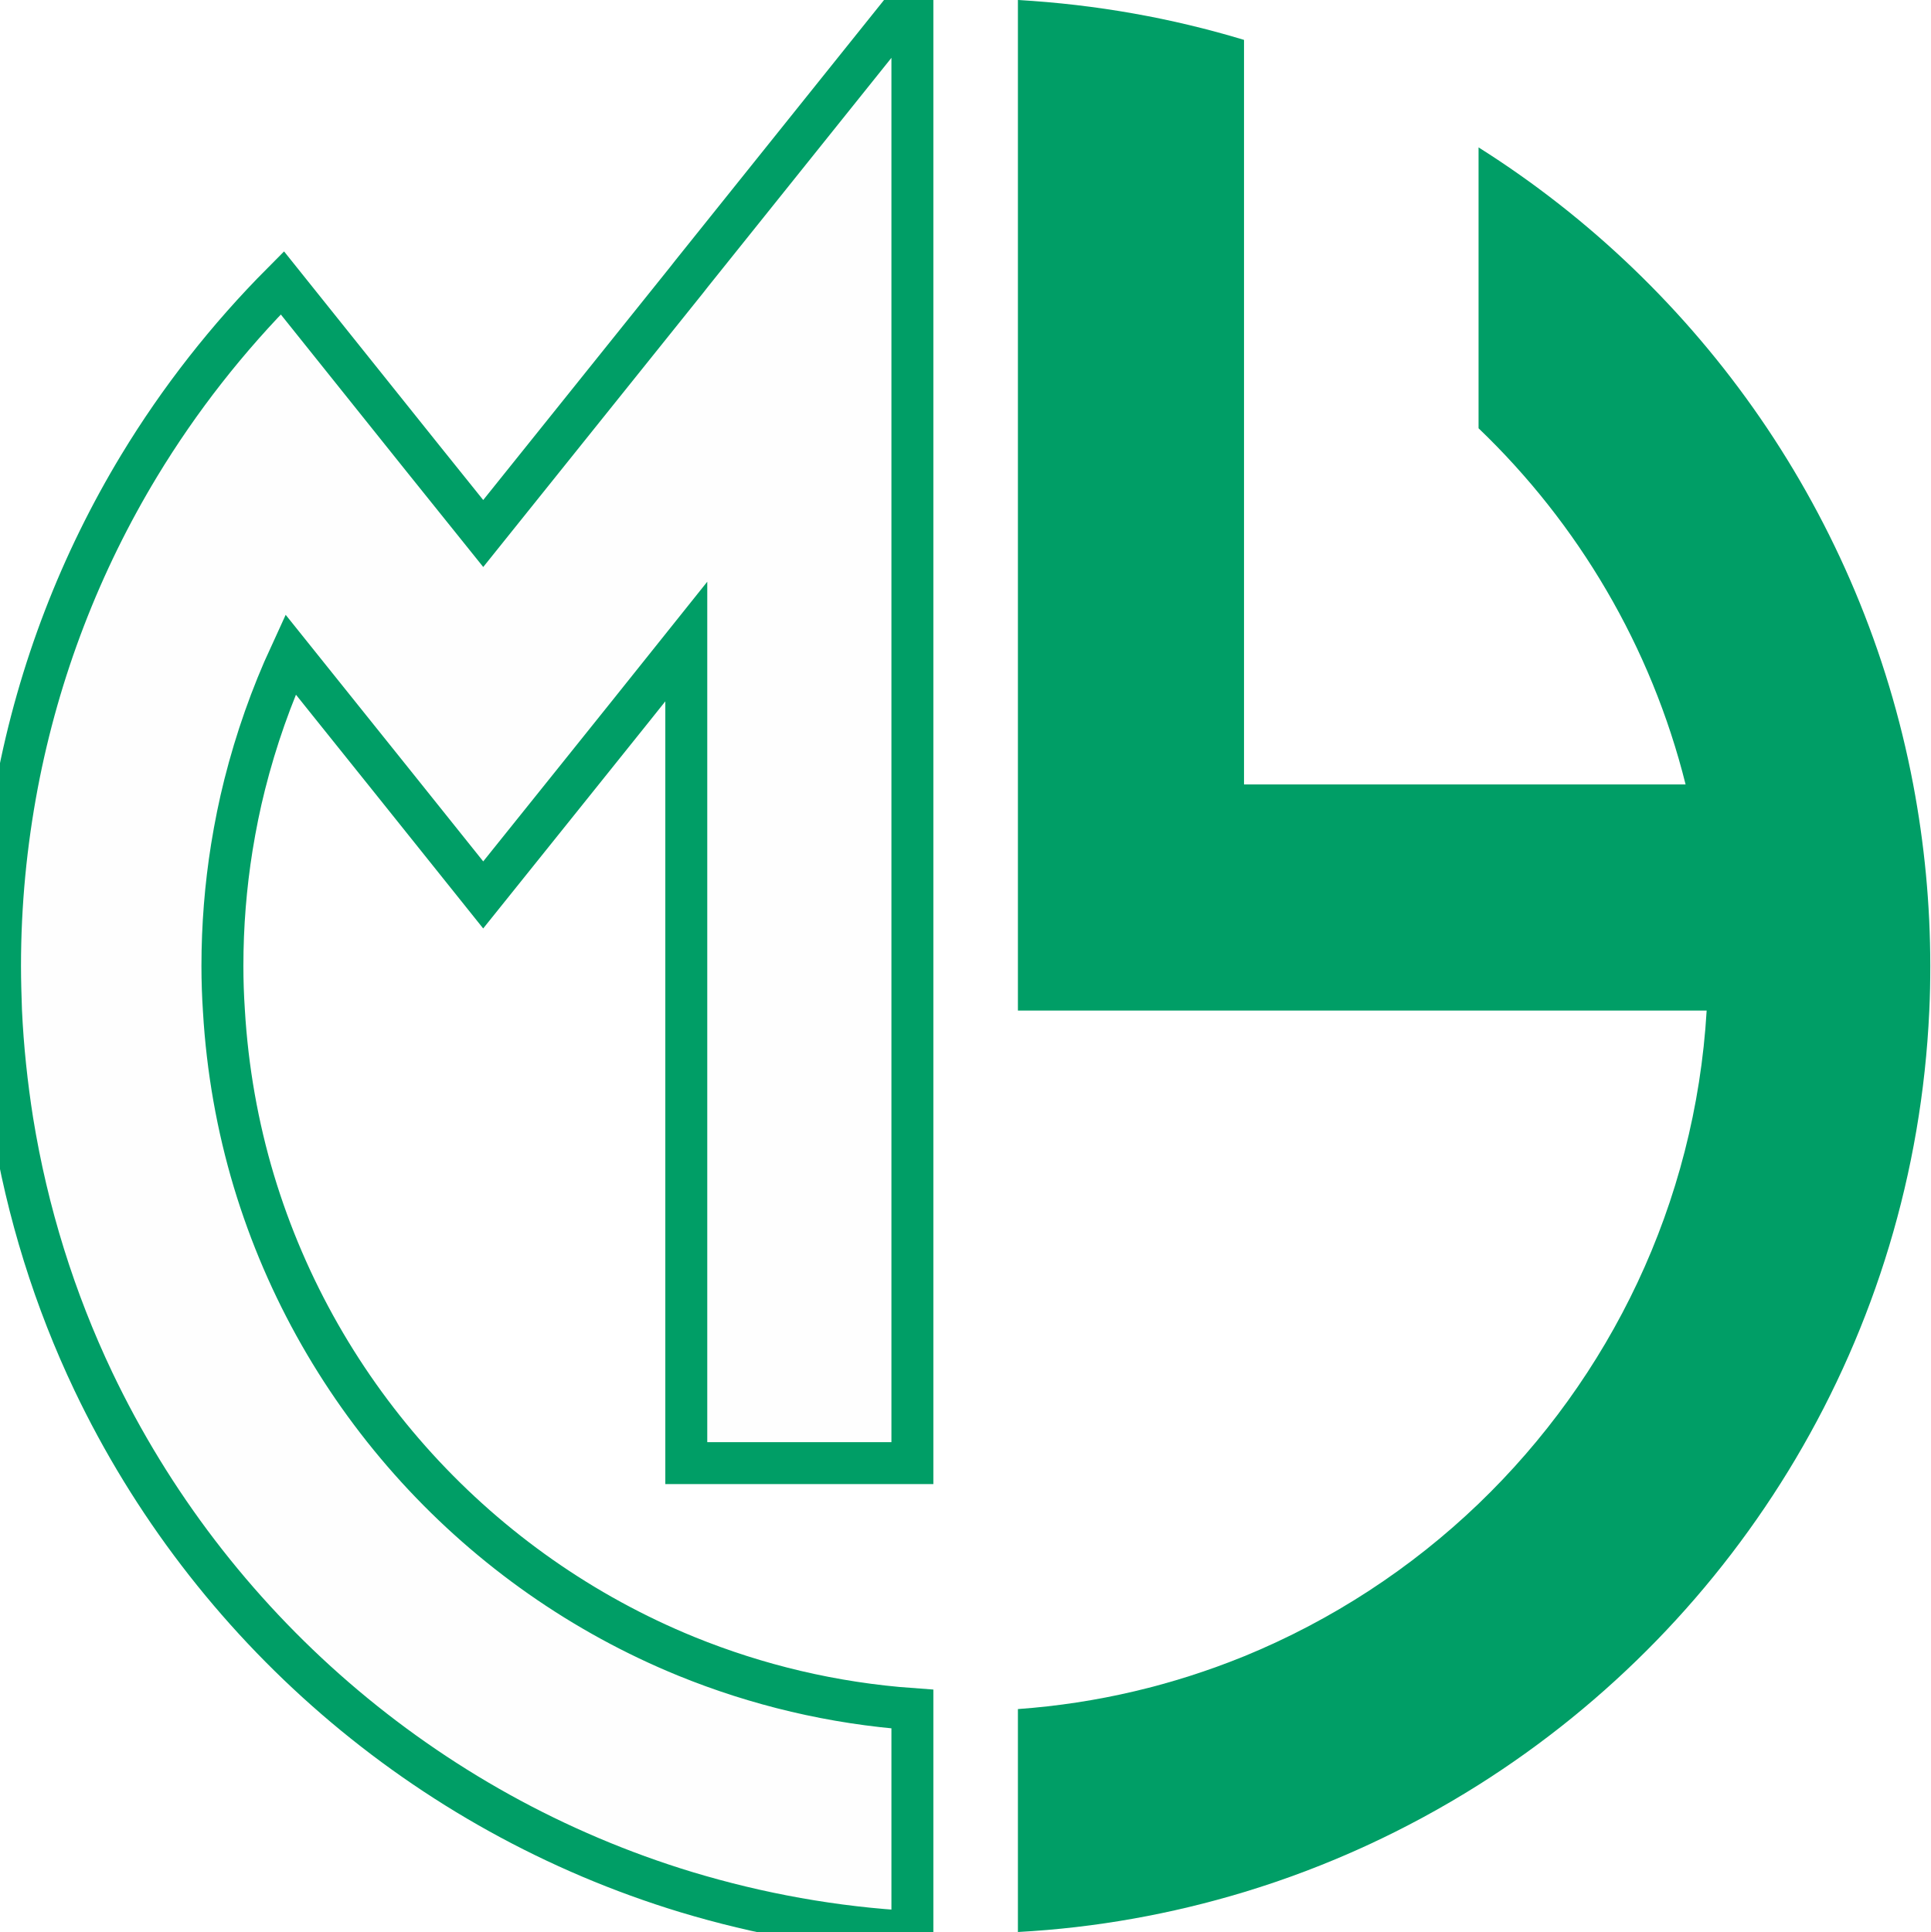
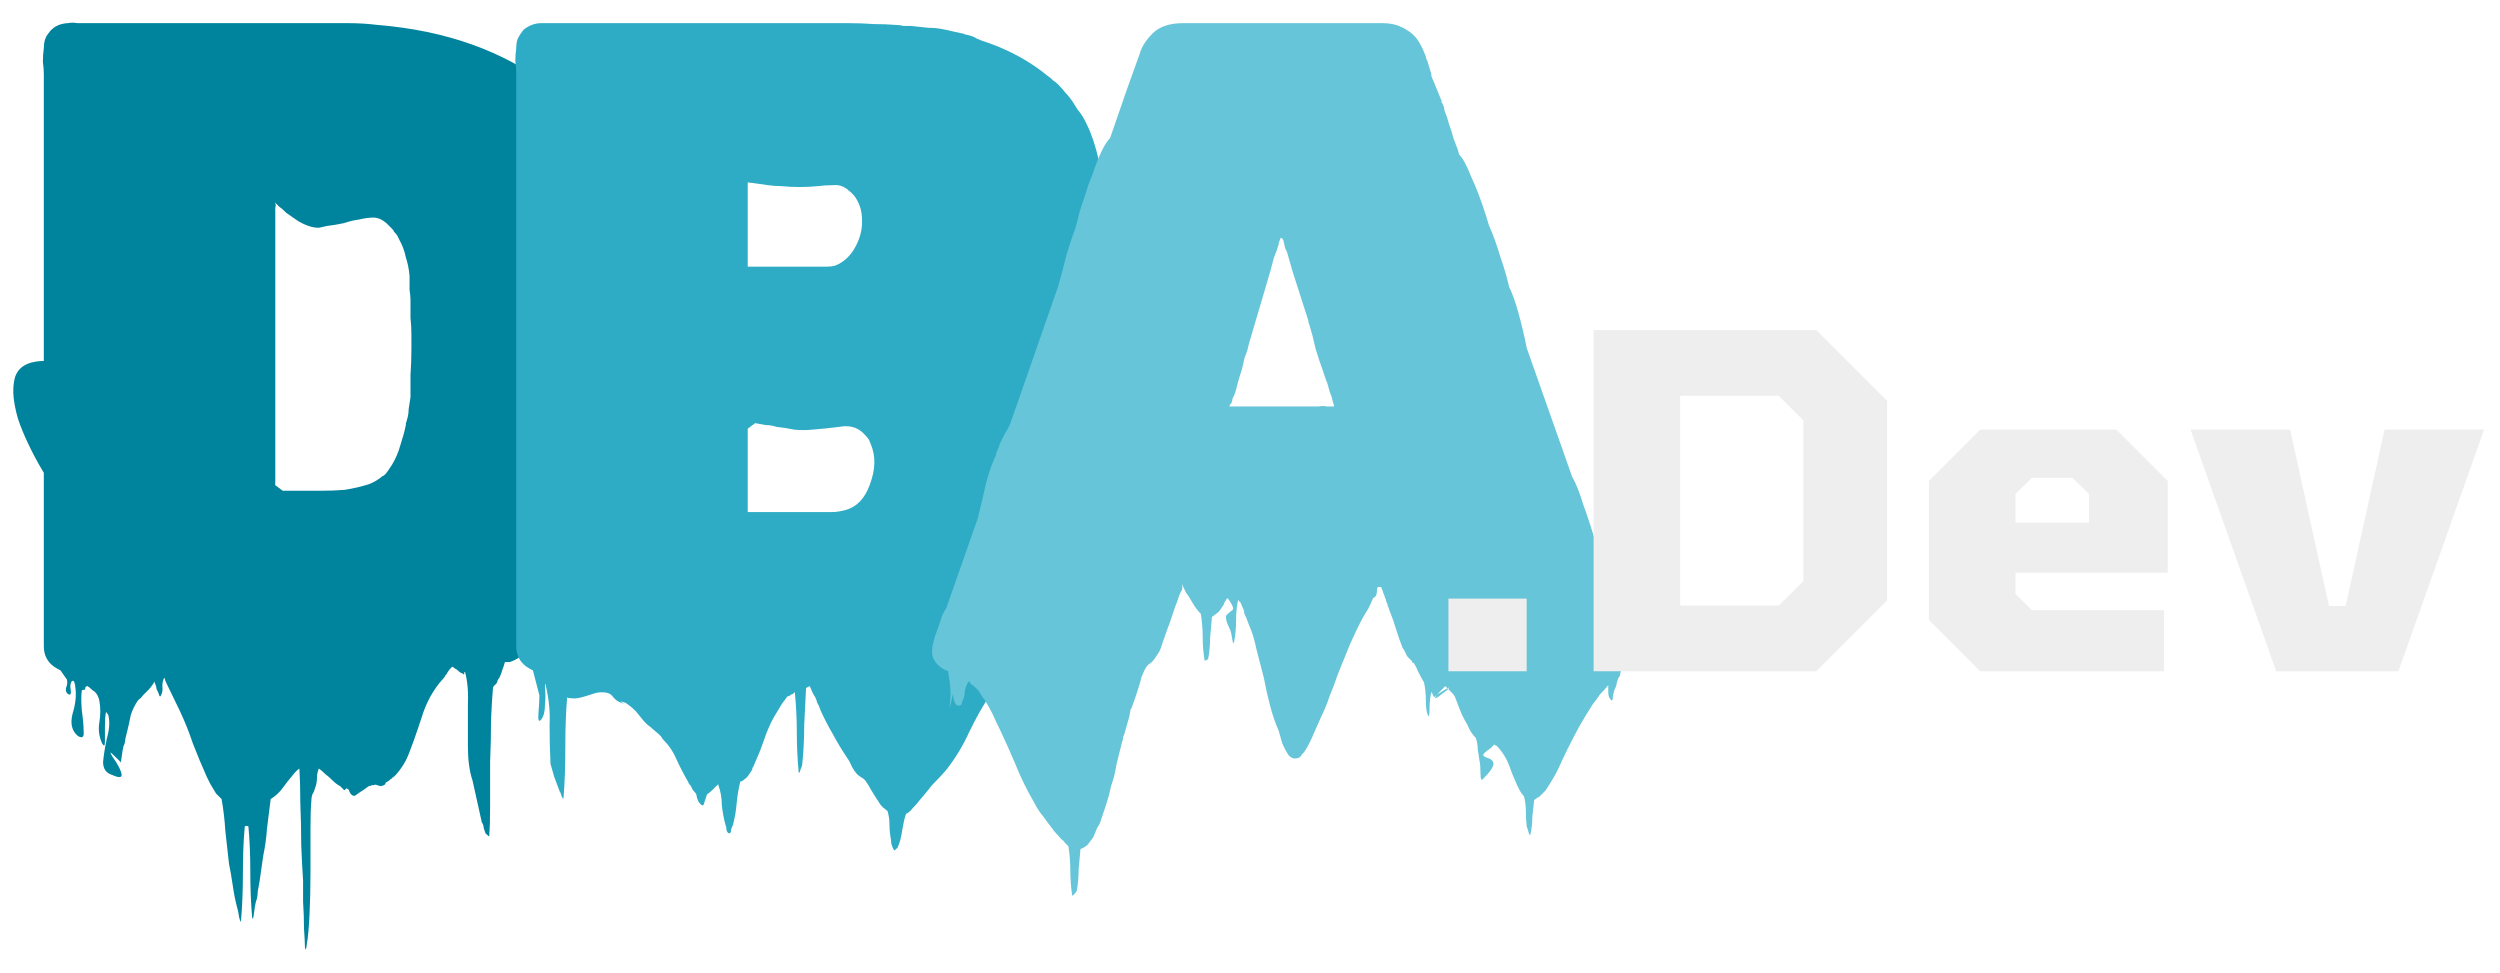
- <svg xmlns="http://www.w3.org/2000/svg" id="Layer_2" data-name="Layer 2" viewBox="0 0 920.55 921.26">
-   <defs>
-     <style>
-       .cls-1 {
-         fill: #009e66;
-       }
- 
-       .cls-1, .cls-2 {
-         fill-rule: evenodd;
-       }
- 
-       .cls-2 {
-         fill: #fefefe;
-         stroke: #009e66;
-         stroke-width: 20;
-       }
-     </style>
-   </defs>
-   <g id="Layer_1-2" data-name="Layer 1">
-     <g>
-       <path class="cls-1" d="m593.27,789.8c-33.66,13.7-69.92,22.44-107.83,25.16v106.3c37.32-2.01,73.46-8.62,107.83-19.02,39.8-12.05,77.36-29.41,111.85-51.14,123.9-78.19,207.87-213.66,214.96-369.21.35-7.09.47-14.17.47-21.26,0-29.53-2.83-58.46-8.15-86.57-24.21-127.68-101.1-236.81-207.28-303.78v133.94c47.48,45.47,82.32,104.06,98.74,169.84h-210.59V19.02c-34.37-10.39-70.51-16.89-107.83-19.02v481.89h328.46c-5.43,92.24-46.18,175.04-108.78,235.16-32.13,30.83-70.04,55.63-111.85,72.76h0Z" />
-       <path class="cls-2" d="m435.12,681.97v15.71h-107.83v-391.77l-27.76,34.72-26.81,33.43-42.28,52.68-42.17-52.68-26.81-33.43-22.91-28.58c-9.09,19.72-16.42,40.51-21.85,62.01-2.48,9.8-4.49,19.84-6.14,30-2.95,18.43-4.49,37.32-4.49,56.57,0,7.09.24,14.17.71,21.26,1.65,28.11,6.5,55.28,14.29,81.26,31.06,103.11,107.6,186.38,206.22,226.65,33.66,13.7,69.92,22.44,107.83,25.16v106.3c-37.32-2.01-73.35-8.62-107.83-19.02-124.84-37.91-227.36-127.32-282.76-243.54-18.43-38.74-31.54-80.43-38.62-124.13-2.72-17.24-4.61-34.84-5.43-52.68-.24-7.09-.47-14.17-.47-21.26,0-29.53,2.83-58.46,8.15-86.57,10.39-54.68,30.35-105.94,58.23-152.01,19.25-31.77,42.17-60.94,68.27-87.17l66.85,83.5,28.94,36.02,96.85-120.71,2.6-3.31L434.41,0h.47l.24.12v681.85Z" />
-     </g>
-   </g>
+ <svg xmlns="http://www.w3.org/2000/svg" width="108" height="42" viewBox="0 0 108 42" fill="none">
+   <path d="M27.893 15.32V16.56C27.893 16.987 27.879 17.467 27.853 18C27.853 18.533 27.813 19.027 27.733 19.48C27.653 19.96 27.559 20.427 27.453 20.88C27.346 21.307 27.213 21.733 27.053 22.16C26.946 22.453 26.853 22.72 26.773 22.96C26.693 23.173 26.586 23.347 26.453 23.48C26.453 23.507 26.439 23.52 26.413 23.52C26.413 23.52 26.413 23.533 26.413 23.56C26.226 23.907 26.053 24.187 25.893 24.4C25.786 24.587 25.653 24.773 25.493 24.96C25.333 25.12 25.173 25.28 25.013 25.44C24.879 25.573 24.733 25.707 24.573 25.84C24.439 25.973 24.306 26.107 24.173 26.24C24.173 26.24 24.159 26.24 24.133 26.24C24.133 26.24 24.133 26.253 24.133 26.28C23.999 26.413 23.866 26.613 23.733 26.88C23.706 26.907 23.693 26.933 23.693 26.96C23.693 26.987 23.679 27.013 23.653 27.04L23.533 27.24C23.506 27.267 23.479 27.307 23.453 27.36C23.453 27.387 23.439 27.4 23.413 27.4C23.306 27.587 23.173 27.76 23.013 27.92C22.879 28.027 22.719 28.16 22.533 28.32C22.373 28.453 22.199 28.547 22.013 28.6H21.813C21.786 28.707 21.746 28.827 21.693 28.96C21.666 29.067 21.626 29.173 21.573 29.28C21.546 29.307 21.519 29.347 21.493 29.4C21.493 29.453 21.466 29.507 21.413 29.56C21.386 29.587 21.359 29.613 21.333 29.64C21.306 29.667 21.293 29.707 21.293 29.76C21.266 30.053 21.239 30.493 21.213 31.08C21.213 31.667 21.199 32.28 21.173 32.92C21.173 33.587 21.173 34.213 21.173 34.8C21.173 35.387 21.159 35.827 21.133 36.12C21.133 36.147 21.079 36.107 20.973 36C20.946 35.92 20.919 35.84 20.893 35.76C20.893 35.68 20.866 35.6 20.813 35.52L20.413 33.72C20.279 33.32 20.213 32.827 20.213 32.24C20.213 31.653 20.213 31.067 20.213 30.48C20.239 29.92 20.199 29.44 20.093 29.04C20.093 29.04 20.079 29.04 20.053 29.04C20.053 29.067 20.053 29.093 20.053 29.12C20.053 29.147 20.039 29.147 20.013 29.12C19.986 29.093 19.959 29.08 19.933 29.08C19.879 29.053 19.826 29.013 19.773 28.96C19.746 28.933 19.706 28.907 19.653 28.88C19.626 28.853 19.586 28.827 19.533 28.8C19.426 28.907 19.346 29.013 19.293 29.12C19.239 29.173 19.213 29.213 19.213 29.24L18.973 29.52C18.679 29.893 18.453 30.307 18.293 30.76L18.053 31.48C17.946 31.8 17.826 32.133 17.693 32.48C17.559 32.853 17.359 33.187 17.093 33.48C16.933 33.64 16.866 33.693 16.893 33.64C16.946 33.613 16.973 33.587 16.973 33.56L16.813 33.72C16.706 33.773 16.653 33.813 16.653 33.84C16.653 33.893 16.586 33.933 16.453 33.96C16.426 33.96 16.373 33.947 16.293 33.92C16.239 33.893 16.186 33.893 16.133 33.92C16.106 33.92 16.079 33.92 16.053 33.92C16.026 33.947 15.986 33.96 15.933 33.96L15.653 34.16C15.599 34.187 15.519 34.24 15.413 34.32C15.333 34.4 15.253 34.4 15.173 34.32C15.146 34.293 15.119 34.253 15.093 34.2C15.093 34.147 15.066 34.107 15.013 34.08C14.986 34.053 14.959 34.053 14.933 34.08C14.906 34.133 14.879 34.147 14.853 34.12C14.826 34.093 14.799 34.067 14.773 34.04C14.746 34.013 14.719 33.987 14.693 33.96C14.586 33.907 14.479 33.827 14.373 33.72C14.266 33.613 14.159 33.52 14.053 33.44C13.946 33.333 13.853 33.253 13.773 33.2C13.719 33.333 13.693 33.467 13.693 33.6C13.693 33.76 13.666 33.907 13.613 34.04C13.586 34.147 13.546 34.24 13.493 34.32C13.466 34.4 13.453 34.48 13.453 34.56C13.426 34.853 13.413 35.28 13.413 35.84C13.413 36.427 13.413 37.04 13.413 37.68C13.413 38.32 13.399 38.92 13.373 39.48C13.346 40.067 13.306 40.507 13.253 40.8C13.226 41.04 13.199 41.08 13.173 40.92C13.173 40.76 13.159 40.493 13.133 40.12C13.133 39.747 13.119 39.36 13.093 38.96C13.093 38.587 13.093 38.28 13.093 38.04C13.066 37.64 13.039 37.133 13.013 36.52C13.013 35.907 12.999 35.293 12.973 34.68C12.973 34.093 12.959 33.6 12.933 33.2C12.826 33.28 12.733 33.373 12.653 33.48C12.493 33.667 12.346 33.853 12.213 34.04C12.079 34.227 11.906 34.387 11.693 34.52C11.666 34.733 11.639 34.947 11.613 35.16C11.586 35.373 11.559 35.587 11.533 35.8C11.506 36.2 11.453 36.587 11.373 36.96C11.319 37.333 11.266 37.707 11.213 38.08C11.186 38.24 11.159 38.387 11.133 38.52C11.133 38.68 11.106 38.827 11.053 38.96C11.026 39.067 10.999 39.227 10.973 39.44C10.946 39.68 10.919 39.747 10.893 39.64C10.839 39.027 10.813 38.36 10.813 37.64C10.813 36.947 10.786 36.307 10.733 35.72C10.733 35.693 10.706 35.68 10.653 35.68C10.599 35.68 10.573 35.693 10.573 35.72C10.519 36.307 10.493 36.973 10.493 37.72C10.493 38.467 10.466 39.147 10.413 39.76C10.413 39.867 10.386 39.827 10.333 39.64C10.306 39.453 10.279 39.32 10.253 39.24C10.173 38.947 10.106 38.613 10.053 38.24C9.999 37.867 9.946 37.56 9.893 37.32C9.839 36.84 9.786 36.36 9.733 35.88C9.706 35.427 9.653 34.973 9.573 34.52L9.333 34.28C9.253 34.147 9.173 34.013 9.093 33.88C9.039 33.773 8.986 33.667 8.933 33.56C8.719 33.08 8.519 32.6 8.333 32.12C8.173 31.64 7.986 31.173 7.773 30.72L7.173 29.48C7.146 29.427 7.133 29.387 7.133 29.36C7.133 29.333 7.119 29.307 7.093 29.28C7.039 29.387 7.013 29.507 7.013 29.64C7.039 29.8 7.013 29.947 6.933 30.08C6.906 30.107 6.879 30.067 6.853 29.96C6.826 29.88 6.799 29.827 6.773 29.8C6.746 29.64 6.706 29.52 6.653 29.44C6.653 29.493 6.626 29.547 6.573 29.6C6.546 29.653 6.493 29.72 6.413 29.8C6.333 29.88 6.253 29.96 6.173 30.04C6.119 30.12 6.053 30.187 5.973 30.24C5.839 30.427 5.733 30.64 5.653 30.88C5.599 31.147 5.546 31.387 5.493 31.6C5.466 31.707 5.439 31.813 5.413 31.92C5.413 32.027 5.386 32.133 5.333 32.24C5.306 32.347 5.279 32.507 5.253 32.72C5.226 32.933 5.199 32.987 5.173 32.88C4.879 32.587 4.746 32.467 4.773 32.52C4.799 32.6 4.879 32.733 5.013 32.92C5.146 33.133 5.226 33.307 5.253 33.44C5.279 33.6 5.146 33.613 4.853 33.48C4.586 33.4 4.453 33.213 4.453 32.92C4.479 32.627 4.533 32.293 4.613 31.92C4.719 31.547 4.746 31.227 4.693 30.96C4.693 30.907 4.666 30.853 4.613 30.8C4.586 30.747 4.573 30.747 4.573 30.8C4.546 30.933 4.533 31.133 4.533 31.4C4.533 31.667 4.533 31.88 4.533 32.04C4.533 32.227 4.493 32.253 4.413 32.12C4.279 31.827 4.239 31.52 4.293 31.2C4.346 30.88 4.346 30.573 4.293 30.28C4.266 30.12 4.199 29.987 4.093 29.88C4.039 29.853 3.986 29.813 3.933 29.76C3.879 29.707 3.826 29.667 3.773 29.64C3.746 29.64 3.719 29.653 3.693 29.68C3.693 29.733 3.679 29.773 3.653 29.8C3.573 29.8 3.533 29.813 3.533 29.84C3.506 30.053 3.506 30.333 3.533 30.68C3.586 31.053 3.613 31.36 3.613 31.6C3.639 31.84 3.559 31.907 3.373 31.8C3.106 31.587 3.026 31.267 3.133 30.84C3.266 30.413 3.306 30.027 3.253 29.68C3.253 29.627 3.239 29.56 3.213 29.48C3.186 29.4 3.146 29.387 3.093 29.44C3.039 29.52 3.026 29.64 3.053 29.8C3.079 29.96 3.053 30.027 2.973 30C2.866 29.947 2.826 29.853 2.853 29.72C2.906 29.587 2.919 29.467 2.893 29.36L2.613 28.96C2.506 28.907 2.413 28.853 2.333 28.8C2.039 28.587 1.893 28.293 1.893 27.92V20.4C1.386 19.573 1.013 18.8 0.773 18.08C0.559 17.333 0.519 16.733 0.653 16.28C0.813 15.827 1.226 15.6 1.893 15.6V3.2C1.893 3.04 1.879 2.867 1.853 2.68C1.853 2.467 1.866 2.267 1.893 2.08C1.893 1.813 1.959 1.6 2.093 1.44C2.199 1.28 2.346 1.16 2.533 1.08C2.693 1.027 2.826 1 2.933 1C3.066 0.973 3.199 0.973 3.333 1C3.493 1 3.639 1 3.773 1H13.773C14.199 1 14.626 1 15.053 1C15.479 1 15.906 1.027 16.333 1.08C19.266 1.32 21.733 2.2 23.733 3.72C23.893 3.827 24.013 3.92 24.093 4C24.173 4.053 24.239 4.107 24.293 4.16C24.773 4.56 25.239 5.053 25.693 5.64C26.013 5.987 26.279 6.387 26.493 6.84C26.999 7.773 27.373 8.827 27.613 10C27.613 10.027 27.613 10.04 27.613 10.04C27.639 10.04 27.653 10.053 27.653 10.08C27.679 10.187 27.706 10.307 27.733 10.44C27.759 10.547 27.773 10.667 27.773 10.8C27.853 11.147 27.893 11.52 27.893 11.92C27.946 13.173 27.946 14.307 27.893 15.32ZM12.053 8.92L11.813 8.68C11.519 8.387 11.399 8.253 11.453 8.28C11.506 8.307 11.599 8.4 11.733 8.56C11.893 8.72 11.946 8.853 11.893 8.96V20.72C11.893 22.667 11.666 24.093 11.213 25C10.786 25.907 10.199 26.4 9.453 26.48C8.733 26.56 7.946 26.36 7.093 25.88C6.239 25.373 5.399 24.693 4.573 23.84C3.746 22.987 2.999 22.08 2.333 21.12C1.693 20.16 1.213 19.253 0.893 18.4C0.573 17.52 0.493 16.827 0.653 16.32C0.839 15.787 1.333 15.547 2.133 15.6C2.933 15.627 4.119 16.067 5.693 16.92C7.293 17.747 9.359 19.093 11.893 20.96L12.213 21.2H13.893C14.239 21.2 14.573 21.187 14.893 21.16C15.239 21.107 15.586 21.027 15.933 20.92C16.146 20.84 16.346 20.72 16.533 20.56C16.559 20.56 16.573 20.56 16.573 20.56C16.573 20.533 16.586 20.52 16.613 20.52C16.666 20.467 16.719 20.4 16.773 20.32C16.826 20.24 16.879 20.16 16.933 20.08C17.093 19.813 17.213 19.533 17.293 19.24C17.399 18.92 17.479 18.627 17.533 18.36C17.533 18.333 17.533 18.307 17.533 18.28C17.559 18.227 17.573 18.187 17.573 18.16C17.626 18 17.653 17.84 17.653 17.68C17.679 17.493 17.706 17.32 17.733 17.16C17.733 16.867 17.733 16.547 17.733 16.2C17.759 15.827 17.773 15.453 17.773 15.08V14.48C17.773 14.213 17.759 13.96 17.733 13.72C17.733 13.453 17.733 13.187 17.733 12.92C17.733 12.84 17.719 12.707 17.693 12.52C17.693 12.307 17.693 12.107 17.693 11.92C17.666 11.627 17.613 11.36 17.533 11.12C17.479 10.853 17.386 10.6 17.253 10.36C17.253 10.36 17.226 10.307 17.173 10.2C17.146 10.147 17.093 10.08 17.013 10C17.013 9.973 16.986 9.933 16.933 9.88L16.693 9.64C16.506 9.48 16.319 9.4 16.133 9.4C15.946 9.4 15.746 9.427 15.533 9.48C15.319 9.507 15.093 9.56 14.853 9.64C14.613 9.693 14.373 9.733 14.133 9.76C14.026 9.787 13.906 9.813 13.773 9.84C13.666 9.84 13.559 9.827 13.453 9.8C13.266 9.747 13.079 9.667 12.893 9.56C12.706 9.427 12.533 9.307 12.373 9.2C12.239 9.067 12.133 8.973 12.053 8.92Z" fill="#00849E" />
+   <path d="M48.342 20.8C48.342 21.333 48.262 21.947 48.102 22.64C47.702 24.267 46.902 25.6 45.702 26.64C45.675 26.667 45.649 26.693 45.622 26.72C45.595 26.747 45.569 26.773 45.542 26.8C45.542 27.12 45.582 27.48 45.662 27.88C45.742 28.253 45.782 28.613 45.782 28.96C45.809 29.307 45.689 29.587 45.422 29.8C45.209 29.987 45.089 29.933 45.062 29.64C45.062 29.347 45.102 28.96 45.182 28.48C45.262 28 45.302 27.587 45.302 27.24C45.089 27.72 44.822 28.147 44.502 28.52C44.475 28.547 44.435 28.587 44.382 28.64C44.329 28.693 44.275 28.747 44.222 28.8C44.142 28.88 44.102 28.92 44.102 28.92C44.075 28.813 44.049 28.72 44.022 28.64C44.022 28.533 44.022 28.427 44.022 28.32C43.809 28.587 43.595 28.853 43.382 29.12C43.195 29.413 42.995 29.707 42.782 30C42.435 30.533 42.129 31.08 41.862 31.64C41.595 32.227 41.262 32.773 40.862 33.28C40.675 33.493 40.475 33.707 40.262 33.92C40.075 34.16 39.889 34.387 39.702 34.6C39.622 34.707 39.529 34.813 39.422 34.92C39.342 35.027 39.249 35.107 39.142 35.16C39.089 35.293 39.035 35.52 38.982 35.84C38.929 36.187 38.862 36.44 38.782 36.6C38.782 36.627 38.755 36.653 38.702 36.68C38.675 36.733 38.649 36.747 38.622 36.72C38.569 36.64 38.529 36.547 38.502 36.44C38.502 36.333 38.489 36.227 38.462 36.12C38.435 35.933 38.422 35.747 38.422 35.56C38.422 35.4 38.395 35.227 38.342 35.04C38.315 35.013 38.249 34.96 38.142 34.88C38.062 34.8 38.009 34.733 37.982 34.68C37.955 34.653 37.942 34.627 37.942 34.6C37.942 34.6 37.929 34.587 37.902 34.56L37.702 34.24C37.649 34.16 37.595 34.067 37.542 33.96C37.489 33.88 37.435 33.8 37.382 33.72C37.382 33.72 37.355 33.693 37.302 33.64C37.249 33.613 37.169 33.56 37.062 33.48C36.955 33.373 36.862 33.24 36.782 33.08C36.729 32.947 36.662 32.827 36.582 32.72C36.369 32.4 36.169 32.067 35.982 31.72C35.795 31.4 35.622 31.067 35.462 30.72C35.409 30.56 35.355 30.44 35.302 30.36C35.275 30.227 35.222 30.107 35.142 30C35.089 29.893 35.035 29.773 34.982 29.64L34.822 29.72C34.795 30.253 34.769 30.787 34.742 31.32C34.742 31.88 34.715 32.427 34.662 32.96C34.662 33.04 34.635 33.133 34.582 33.24C34.555 33.373 34.529 33.413 34.502 33.36C34.449 32.773 34.422 32.2 34.422 31.64C34.422 31.08 34.395 30.52 34.342 29.96C34.342 29.907 34.329 29.893 34.302 29.92C34.275 29.973 34.235 30 34.182 30C34.129 30.053 34.075 30.08 34.022 30.08L33.782 30.4L33.422 31C33.262 31.293 33.129 31.6 33.022 31.92C32.915 32.24 32.795 32.547 32.662 32.84L32.542 33.12C32.542 33.147 32.529 33.16 32.502 33.16C32.502 33.187 32.502 33.213 32.502 33.24C32.449 33.32 32.395 33.4 32.342 33.48C32.289 33.56 32.222 33.627 32.142 33.68C32.089 33.733 32.035 33.76 31.982 33.76C31.902 34.08 31.849 34.4 31.822 34.72C31.795 35.04 31.742 35.347 31.662 35.64C31.635 35.693 31.609 35.76 31.582 35.84C31.582 35.947 31.555 36 31.502 36C31.449 36 31.409 35.947 31.382 35.84C31.382 35.76 31.369 35.693 31.342 35.64C31.262 35.347 31.209 35.053 31.182 34.76C31.182 34.467 31.129 34.173 31.022 33.88C30.942 33.96 30.862 34.04 30.782 34.12C30.702 34.2 30.622 34.267 30.542 34.32C30.515 34.4 30.475 34.52 30.422 34.68C30.395 34.84 30.315 34.827 30.182 34.64C30.155 34.587 30.129 34.52 30.102 34.44C30.102 34.387 30.089 34.333 30.062 34.28C30.009 34.227 29.955 34.16 29.902 34.08C29.875 34 29.835 33.933 29.782 33.88C29.782 33.853 29.769 33.84 29.742 33.84C29.742 33.84 29.742 33.827 29.742 33.8C29.555 33.48 29.382 33.147 29.222 32.8C29.089 32.48 28.889 32.187 28.622 31.92C28.595 31.867 28.569 31.827 28.542 31.8C28.515 31.773 28.489 31.747 28.462 31.72L28.182 31.48C28.129 31.427 28.062 31.373 27.982 31.32C27.929 31.267 27.875 31.213 27.822 31.16C27.715 31.027 27.595 30.88 27.462 30.72C27.329 30.587 27.182 30.467 27.022 30.36C26.862 30.307 26.795 30.293 26.822 30.32C26.875 30.347 26.915 30.373 26.942 30.4C26.995 30.427 26.929 30.4 26.742 30.32C26.635 30.267 26.542 30.187 26.462 30.08C26.409 30 26.315 29.947 26.182 29.92C25.995 29.893 25.822 29.907 25.662 29.96C25.502 30.013 25.329 30.067 25.142 30.12C24.929 30.173 24.769 30.187 24.662 30.16C24.555 30.16 24.502 30.147 24.502 30.12C24.449 30.707 24.422 31.427 24.422 32.28C24.422 33.133 24.395 33.867 24.342 34.48C24.342 34.533 24.315 34.507 24.262 34.4C24.235 34.293 24.209 34.227 24.182 34.2C24.102 33.987 24.022 33.773 23.942 33.56C23.889 33.373 23.835 33.187 23.782 33C23.755 32.44 23.742 31.88 23.742 31.32C23.769 30.76 23.715 30.2 23.582 29.64C23.555 29.48 23.542 29.507 23.542 29.72C23.569 29.933 23.569 30.173 23.542 30.44C23.542 30.733 23.489 30.947 23.382 31.08C23.275 31.213 23.235 31.12 23.262 30.8C23.289 30.48 23.302 30.227 23.302 30.04L23.022 28.96C22.915 28.907 22.822 28.853 22.742 28.8C22.449 28.587 22.302 28.293 22.302 27.92V3.2C22.302 3.013 22.289 2.827 22.262 2.64C22.262 2.453 22.275 2.267 22.302 2.08C22.302 1.893 22.329 1.747 22.382 1.64C22.435 1.533 22.515 1.413 22.622 1.28C22.862 1.093 23.115 1 23.382 1H28.222C28.489 1 28.969 1 29.662 1C30.355 1 31.142 1 32.022 1C32.902 1 33.755 1 34.582 1C35.409 1 36.102 1 36.662 1C37.035 1 37.395 1.013 37.742 1.04C38.089 1.04 38.422 1.053 38.742 1.08C38.849 1.08 38.942 1.093 39.022 1.12C39.129 1.12 39.235 1.12 39.342 1.12C39.609 1.147 39.862 1.173 40.102 1.2C40.342 1.2 40.582 1.227 40.822 1.28C40.955 1.307 41.075 1.333 41.182 1.36C41.315 1.387 41.435 1.413 41.542 1.44C41.595 1.44 41.635 1.453 41.662 1.48C41.795 1.507 41.902 1.533 41.982 1.56C42.062 1.587 42.142 1.627 42.222 1.68C42.302 1.707 42.369 1.733 42.422 1.76C42.502 1.787 42.582 1.813 42.662 1.84C43.649 2.187 44.515 2.667 45.262 3.28C45.342 3.333 45.422 3.4 45.502 3.48C45.582 3.533 45.649 3.587 45.702 3.64C45.835 3.773 45.942 3.893 46.022 4C46.182 4.16 46.355 4.4 46.542 4.72C46.702 4.907 46.835 5.12 46.942 5.36C47.049 5.573 47.142 5.8 47.222 6.04C47.462 6.76 47.622 7.56 47.702 8.44C47.755 8.973 47.755 9.507 47.702 10.04C47.675 10.547 47.569 10.96 47.382 11.28C47.355 11.36 47.329 11.44 47.302 11.52C47.275 11.573 47.235 11.64 47.182 11.72C47.102 11.907 47.009 12.08 46.902 12.24C46.795 12.4 46.675 12.56 46.542 12.72C46.489 12.773 46.435 12.84 46.382 12.92C46.329 13 46.275 13.067 46.222 13.12L45.862 13.48C45.782 13.533 45.662 13.64 45.502 13.8C45.475 13.987 45.462 14.173 45.462 14.36C45.462 14.52 45.449 14.693 45.422 14.88C45.582 14.96 45.729 15.067 45.862 15.2C46.022 15.307 46.129 15.387 46.182 15.44L46.782 16.04C46.995 16.253 47.222 16.573 47.462 17C48.049 18.013 48.342 19.08 48.342 20.2V20.8ZM32.622 7.92L32.302 7.88V11.52H35.702C35.835 11.52 35.955 11.507 36.062 11.48C36.355 11.373 36.609 11.173 36.822 10.88C37.035 10.56 37.169 10.227 37.222 9.88C37.249 9.667 37.249 9.453 37.222 9.24C37.195 9.027 37.129 8.827 37.022 8.64C36.942 8.48 36.809 8.333 36.622 8.2C36.622 8.173 36.609 8.16 36.582 8.16C36.395 8.027 36.195 7.973 35.982 8C35.769 8 35.555 8.013 35.342 8.04C35.075 8.067 34.809 8.08 34.542 8.08C34.275 8.08 34.009 8.067 33.742 8.04C33.555 8.04 33.369 8.027 33.182 8C32.995 7.973 32.809 7.947 32.622 7.92ZM32.302 22.12H35.982C36.115 22.12 36.289 22.093 36.502 22.04C37.009 21.907 37.369 21.533 37.582 20.92C37.822 20.28 37.835 19.707 37.622 19.2L37.542 19C37.489 18.92 37.409 18.827 37.302 18.72C37.035 18.453 36.689 18.36 36.262 18.44C35.835 18.493 35.449 18.533 35.102 18.56C34.835 18.587 34.569 18.587 34.302 18.56C34.062 18.507 33.809 18.467 33.542 18.44C33.382 18.387 33.222 18.36 33.062 18.36C32.902 18.333 32.755 18.307 32.622 18.28L32.302 18.52V22.12Z" fill="#2EACC5" />
+   <path d="M70.237 27.28C70.317 27.44 70.384 27.613 70.437 27.8C70.517 27.96 70.53 28.133 70.477 28.32C70.45 28.427 70.41 28.52 70.357 28.6C70.304 28.653 70.25 28.707 70.197 28.76L70.077 28.88C70.05 28.933 70.024 29 69.997 29.08C69.997 29.16 69.97 29.227 69.917 29.28C69.89 29.36 69.864 29.44 69.837 29.52C69.837 29.6 69.81 29.68 69.757 29.76C69.73 29.84 69.704 29.947 69.677 30.08C69.677 30.24 69.65 30.293 69.597 30.24C69.517 30.16 69.477 30.053 69.477 29.92C69.477 29.813 69.477 29.707 69.477 29.6C69.37 29.733 69.25 29.867 69.117 30C69.01 30.16 68.904 30.307 68.797 30.44C68.61 30.733 68.424 31.04 68.237 31.36C68.05 31.707 67.877 32.04 67.717 32.36C67.61 32.573 67.504 32.8 67.397 33.04C67.29 33.28 67.17 33.507 67.037 33.72C66.877 33.987 66.784 34.133 66.757 34.16C66.73 34.187 66.637 34.28 66.477 34.44H66.437C66.41 34.467 66.357 34.507 66.277 34.56C66.25 34.8 66.224 35.04 66.197 35.28C66.197 35.547 66.17 35.8 66.117 36.04C66.09 36.093 66.064 36.067 66.037 35.96C66.01 35.853 65.984 35.773 65.957 35.72C65.93 35.507 65.917 35.28 65.917 35.04C65.917 34.827 65.89 34.613 65.837 34.4C65.757 34.32 65.677 34.2 65.597 34.04C65.597 34.013 65.584 33.987 65.557 33.96C65.477 33.773 65.397 33.587 65.317 33.4C65.264 33.24 65.197 33.067 65.117 32.88C64.984 32.613 64.837 32.4 64.677 32.24C64.65 32.213 64.624 32.2 64.597 32.2C64.597 32.2 64.584 32.187 64.557 32.16C64.53 32.187 64.504 32.213 64.477 32.24C64.45 32.267 64.424 32.293 64.397 32.32C64.157 32.48 64.05 32.587 64.077 32.64C64.13 32.693 64.21 32.733 64.317 32.76C64.45 32.813 64.517 32.893 64.517 33C64.517 33.133 64.37 33.347 64.077 33.64C63.997 33.747 63.957 33.667 63.957 33.4C63.957 33.16 63.944 32.987 63.917 32.88C63.89 32.72 63.864 32.547 63.837 32.36C63.837 32.2 63.81 32.04 63.757 31.88C63.597 31.72 63.477 31.533 63.397 31.32C63.317 31.187 63.237 31.04 63.157 30.88C63.104 30.747 63.05 30.613 62.997 30.48L62.877 30.16C62.85 30.08 62.797 30 62.717 29.92C62.664 29.867 62.61 29.813 62.557 29.76C62.557 29.733 62.557 29.733 62.557 29.76C62.504 29.76 62.33 29.853 62.037 30.04C62.037 30.067 62.05 30.067 62.077 30.04C62.104 30.013 62.264 29.92 62.557 29.76L62.517 29.72L62.437 29.64C62.09 29.987 61.944 30.16 61.997 30.16C62.05 30.16 62.157 30.093 62.317 29.96C62.477 29.853 62.57 29.773 62.597 29.72C62.624 29.667 62.437 29.773 62.037 30.04L61.957 30.12C61.93 30.093 61.904 30.04 61.877 29.96C61.85 29.88 61.837 29.867 61.837 29.92C61.784 30.08 61.757 30.307 61.757 30.6C61.757 30.92 61.73 31.013 61.677 30.88C61.624 30.747 61.597 30.533 61.597 30.24C61.597 29.973 61.57 29.72 61.517 29.48C61.437 29.347 61.357 29.2 61.277 29.04C61.224 28.907 61.157 28.773 61.077 28.64C61.024 28.64 60.997 28.613 60.997 28.56C60.944 28.507 60.877 28.44 60.797 28.36C60.744 28.28 60.73 28.253 60.757 28.28C60.73 28.227 60.704 28.173 60.677 28.12C60.65 28.067 60.624 28.027 60.597 28C60.49 27.733 60.397 27.467 60.317 27.2C60.237 26.933 60.144 26.667 60.037 26.4C60.01 26.347 59.997 26.307 59.997 26.28C59.997 26.253 59.984 26.227 59.957 26.2C59.957 26.147 59.93 26.067 59.877 25.96C59.877 25.907 59.864 25.867 59.837 25.84C59.837 25.813 59.824 25.773 59.797 25.72C59.797 25.667 59.784 25.64 59.757 25.64C59.757 25.587 59.73 25.507 59.677 25.4C59.677 25.373 59.677 25.36 59.677 25.36C59.677 25.36 59.624 25.36 59.517 25.36C59.49 25.413 59.477 25.493 59.477 25.6C59.477 25.707 59.424 25.787 59.317 25.84C59.264 25.973 59.197 26.12 59.117 26.28C59.037 26.413 58.957 26.547 58.877 26.68C58.69 27.027 58.504 27.413 58.317 27.84C58.157 28.24 57.984 28.667 57.797 29.12C57.69 29.44 57.57 29.76 57.437 30.08C57.33 30.4 57.21 30.693 57.077 30.96C56.97 31.2 56.864 31.44 56.757 31.68C56.65 31.947 56.53 32.187 56.397 32.4C56.37 32.453 56.317 32.52 56.237 32.6C56.184 32.707 56.104 32.76 55.997 32.76C55.89 32.787 55.784 32.747 55.677 32.64C55.57 32.48 55.477 32.307 55.397 32.12C55.344 31.933 55.29 31.747 55.237 31.56C55.104 31.267 54.984 30.92 54.877 30.52C54.77 30.12 54.677 29.707 54.597 29.28C54.49 28.853 54.384 28.44 54.277 28.04C54.197 27.64 54.09 27.293 53.957 27L53.837 26.68C53.81 26.627 53.784 26.573 53.757 26.52C53.757 26.467 53.744 26.4 53.717 26.32C53.664 26.213 53.624 26.12 53.597 26.04C53.57 26.013 53.544 25.987 53.517 25.96C53.49 25.907 53.477 25.907 53.477 25.96C53.424 26.227 53.397 26.52 53.397 26.84C53.397 27.133 53.37 27.427 53.317 27.72C53.29 27.827 53.264 27.8 53.237 27.64C53.21 27.453 53.184 27.32 53.157 27.24C52.97 26.867 52.917 26.64 52.997 26.56C53.077 26.48 53.157 26.413 53.237 26.36C53.317 26.307 53.25 26.133 53.037 25.84C53.01 25.84 52.97 25.893 52.917 26C52.89 26.027 52.877 26.053 52.877 26.08C52.877 26.107 52.864 26.133 52.837 26.16C52.784 26.24 52.73 26.32 52.677 26.4C52.624 26.453 52.557 26.507 52.477 26.56C52.424 26.613 52.384 26.64 52.357 26.64C52.33 26.933 52.304 27.24 52.277 27.56C52.277 27.853 52.25 28.147 52.197 28.44C52.197 28.467 52.17 28.493 52.117 28.52C52.064 28.547 52.037 28.547 52.037 28.52C51.984 28.2 51.957 27.88 51.957 27.56C51.957 27.213 51.93 26.867 51.877 26.52C51.744 26.387 51.624 26.227 51.517 26.04C51.41 25.853 51.317 25.707 51.237 25.6C50.997 25.12 50.89 24.893 50.917 24.92C50.944 24.92 50.984 25 51.037 25.16C51.09 25.347 51.09 25.467 51.037 25.52C50.957 25.68 50.917 25.773 50.917 25.8C50.89 25.88 50.864 25.96 50.837 26.04C50.81 26.093 50.784 26.16 50.757 26.24C50.704 26.4 50.65 26.56 50.597 26.72C50.544 26.88 50.49 27.027 50.437 27.16L50.197 27.84C50.17 27.947 50.13 28.053 50.077 28.16C50.024 28.24 49.97 28.32 49.917 28.4C49.837 28.533 49.73 28.64 49.597 28.72C49.544 28.773 49.49 28.853 49.437 28.96L49.317 29.24C49.264 29.453 49.197 29.68 49.117 29.92C49.037 30.16 48.957 30.387 48.877 30.6C48.877 30.627 48.864 30.64 48.837 30.64C48.837 30.667 48.837 30.68 48.837 30.68C48.81 30.867 48.77 31.04 48.717 31.2C48.664 31.387 48.61 31.573 48.557 31.76C48.53 31.787 48.517 31.827 48.517 31.88C48.517 31.933 48.504 31.987 48.477 32.04C48.397 32.36 48.317 32.68 48.237 33C48.184 33.347 48.104 33.667 47.997 33.96C47.944 34.227 47.877 34.48 47.797 34.72C47.717 34.96 47.637 35.2 47.557 35.44C47.53 35.547 47.477 35.653 47.397 35.76C47.344 35.893 47.29 36.027 47.237 36.16L46.997 36.48C46.917 36.56 46.81 36.627 46.677 36.68C46.65 36.973 46.624 37.267 46.597 37.56C46.597 37.88 46.57 38.187 46.517 38.48C46.49 38.533 46.45 38.587 46.397 38.64C46.344 38.693 46.317 38.707 46.317 38.68C46.264 38.307 46.237 37.947 46.237 37.6C46.237 37.253 46.21 36.907 46.157 36.56C46.104 36.507 46.05 36.453 45.997 36.4C45.97 36.347 45.93 36.307 45.877 36.28L45.517 35.88C45.49 35.827 45.45 35.773 45.397 35.72C45.37 35.667 45.33 35.613 45.277 35.56C45.17 35.4 45.05 35.24 44.917 35.08C44.81 34.92 44.717 34.76 44.637 34.6C44.344 34.093 44.09 33.573 43.877 33.04C43.664 32.533 43.437 32.027 43.197 31.52C43.09 31.307 42.984 31.08 42.877 30.84C42.77 30.627 42.65 30.413 42.517 30.2C42.49 30.173 42.464 30.147 42.437 30.12C42.437 30.093 42.424 30.067 42.397 30.04C42.344 29.933 42.277 29.84 42.197 29.76C42.09 29.653 42.01 29.587 41.957 29.56C41.957 29.56 41.944 29.547 41.917 29.52C41.917 29.52 41.917 29.507 41.917 29.48C41.89 29.48 41.877 29.467 41.877 29.44C41.877 29.44 41.864 29.44 41.837 29.44C41.757 29.573 41.704 29.72 41.677 29.88C41.677 30.04 41.637 30.187 41.557 30.32C41.557 30.427 41.517 30.48 41.437 30.48C41.33 30.507 41.25 30.413 41.197 30.2C41.17 30.013 41.157 29.947 41.157 30C41.05 30.56 41.01 30.68 41.037 30.36C41.09 30.04 41.064 29.587 40.957 29C40.93 28.973 40.904 28.96 40.877 28.96C40.85 28.96 40.824 28.947 40.797 28.92C40.717 28.893 40.61 28.813 40.477 28.68C40.424 28.627 40.37 28.547 40.317 28.44C40.264 28.333 40.25 28.173 40.277 27.96C40.304 27.8 40.344 27.64 40.397 27.48C40.45 27.32 40.504 27.173 40.557 27.04C40.61 26.853 40.664 26.693 40.717 26.56C40.797 26.4 40.85 26.307 40.877 26.28L42.237 22.4C42.37 21.867 42.49 21.36 42.597 20.88C42.73 20.373 42.877 19.96 43.037 19.64C43.037 19.613 43.037 19.587 43.037 19.56C43.064 19.533 43.077 19.507 43.077 19.48C43.13 19.373 43.17 19.267 43.197 19.16C43.25 19.053 43.304 18.947 43.357 18.84C43.41 18.733 43.464 18.64 43.517 18.56C43.57 18.453 43.61 18.373 43.637 18.32L45.717 12.36C45.85 11.88 45.97 11.427 46.077 11C46.21 10.547 46.33 10.187 46.437 9.92C46.517 9.653 46.584 9.4 46.637 9.16C46.717 8.893 46.797 8.653 46.877 8.44C46.957 8.147 47.05 7.88 47.157 7.64C47.45 6.76 47.717 6.2 47.957 5.96L48.677 3.88L49.237 2.32C49.317 2.027 49.504 1.733 49.797 1.44C50.09 1.147 50.53 1 51.117 1H59.717C60.037 1 60.304 1.053 60.517 1.16C60.597 1.187 60.717 1.253 60.877 1.36C61.064 1.493 61.21 1.653 61.317 1.84C61.424 2.027 61.517 2.227 61.597 2.44C61.597 2.493 61.624 2.573 61.677 2.68L61.797 3.08C61.824 3.133 61.837 3.2 61.837 3.28C61.864 3.36 61.89 3.427 61.917 3.48L62.277 4.36C62.277 4.387 62.277 4.413 62.277 4.44C62.304 4.44 62.317 4.453 62.317 4.48C62.37 4.587 62.397 4.68 62.397 4.76C62.477 4.947 62.544 5.147 62.597 5.36C62.677 5.573 62.744 5.787 62.797 6C62.824 6.053 62.85 6.12 62.877 6.2C62.904 6.28 62.93 6.347 62.957 6.4L63.037 6.68C63.197 6.84 63.37 7.16 63.557 7.64C63.77 8.093 63.984 8.653 64.197 9.32L64.317 9.72C64.504 10.147 64.664 10.587 64.797 11.04C64.957 11.493 65.09 11.947 65.197 12.4C65.33 12.667 65.464 13.04 65.597 13.52C65.73 14 65.85 14.507 65.957 15.04L67.917 20.6C68.077 20.867 68.237 21.267 68.397 21.8C68.584 22.307 68.77 22.88 68.957 23.52C69.01 23.653 69.05 23.787 69.077 23.92C69.13 24.053 69.17 24.187 69.197 24.32L70.077 26.84C70.157 26.973 70.21 27.12 70.237 27.28ZM55.317 10.28C55.317 10.307 55.304 10.347 55.277 10.4C55.25 10.453 55.237 10.507 55.237 10.56C55.184 10.747 55.117 10.933 55.037 11.12C54.984 11.307 54.93 11.507 54.877 11.72L53.957 14.84C53.93 14.947 53.904 15.053 53.877 15.16C53.85 15.24 53.81 15.347 53.757 15.48C53.73 15.64 53.69 15.813 53.637 16C53.584 16.16 53.53 16.333 53.477 16.52C53.45 16.627 53.424 16.733 53.397 16.84C53.37 16.947 53.33 17.053 53.277 17.16C53.25 17.187 53.237 17.227 53.237 17.28C53.237 17.307 53.224 17.347 53.197 17.4C53.197 17.4 53.197 17.413 53.197 17.44C53.197 17.44 53.184 17.44 53.157 17.44C53.157 17.467 53.144 17.493 53.117 17.52C53.117 17.52 53.117 17.533 53.117 17.56H56.557C56.69 17.56 56.824 17.56 56.957 17.56C57.09 17.533 57.21 17.533 57.317 17.56H57.637L57.517 17.12C57.464 16.987 57.424 16.867 57.397 16.76C57.37 16.627 57.33 16.507 57.277 16.4L57.157 16.04C57.05 15.747 56.944 15.427 56.837 15.08C56.757 14.707 56.664 14.347 56.557 14C56.53 13.973 56.517 13.92 56.517 13.84L55.837 11.72L55.597 10.88C55.597 10.88 55.57 10.827 55.517 10.72C55.49 10.587 55.464 10.467 55.437 10.36C55.41 10.333 55.397 10.32 55.397 10.32C55.397 10.293 55.37 10.28 55.317 10.28Z" fill="#66C5D8" />
+   <path d="M62.572 29V25.86H65.952V29H62.572ZM68.844 29V14.26H78.464L81.524 17.32V25.94L78.464 29H68.844ZM72.584 26.16H76.844L77.904 25.1V18.16L76.844 17.1H72.584V26.16ZM85.547 29L83.327 26.78V20.78L85.547 18.56H91.427L93.647 20.78V24.74H87.067V25.66L87.787 26.36H93.487V29H85.547ZM87.067 22.58H90.247V21.34L89.527 20.64H87.787L87.067 21.34V22.58ZM98.332 29L94.632 18.56H98.932L100.612 26.18H101.332L103.012 18.56H107.312L103.612 29H98.332Z" fill="#EEEEEE" />
</svg>
